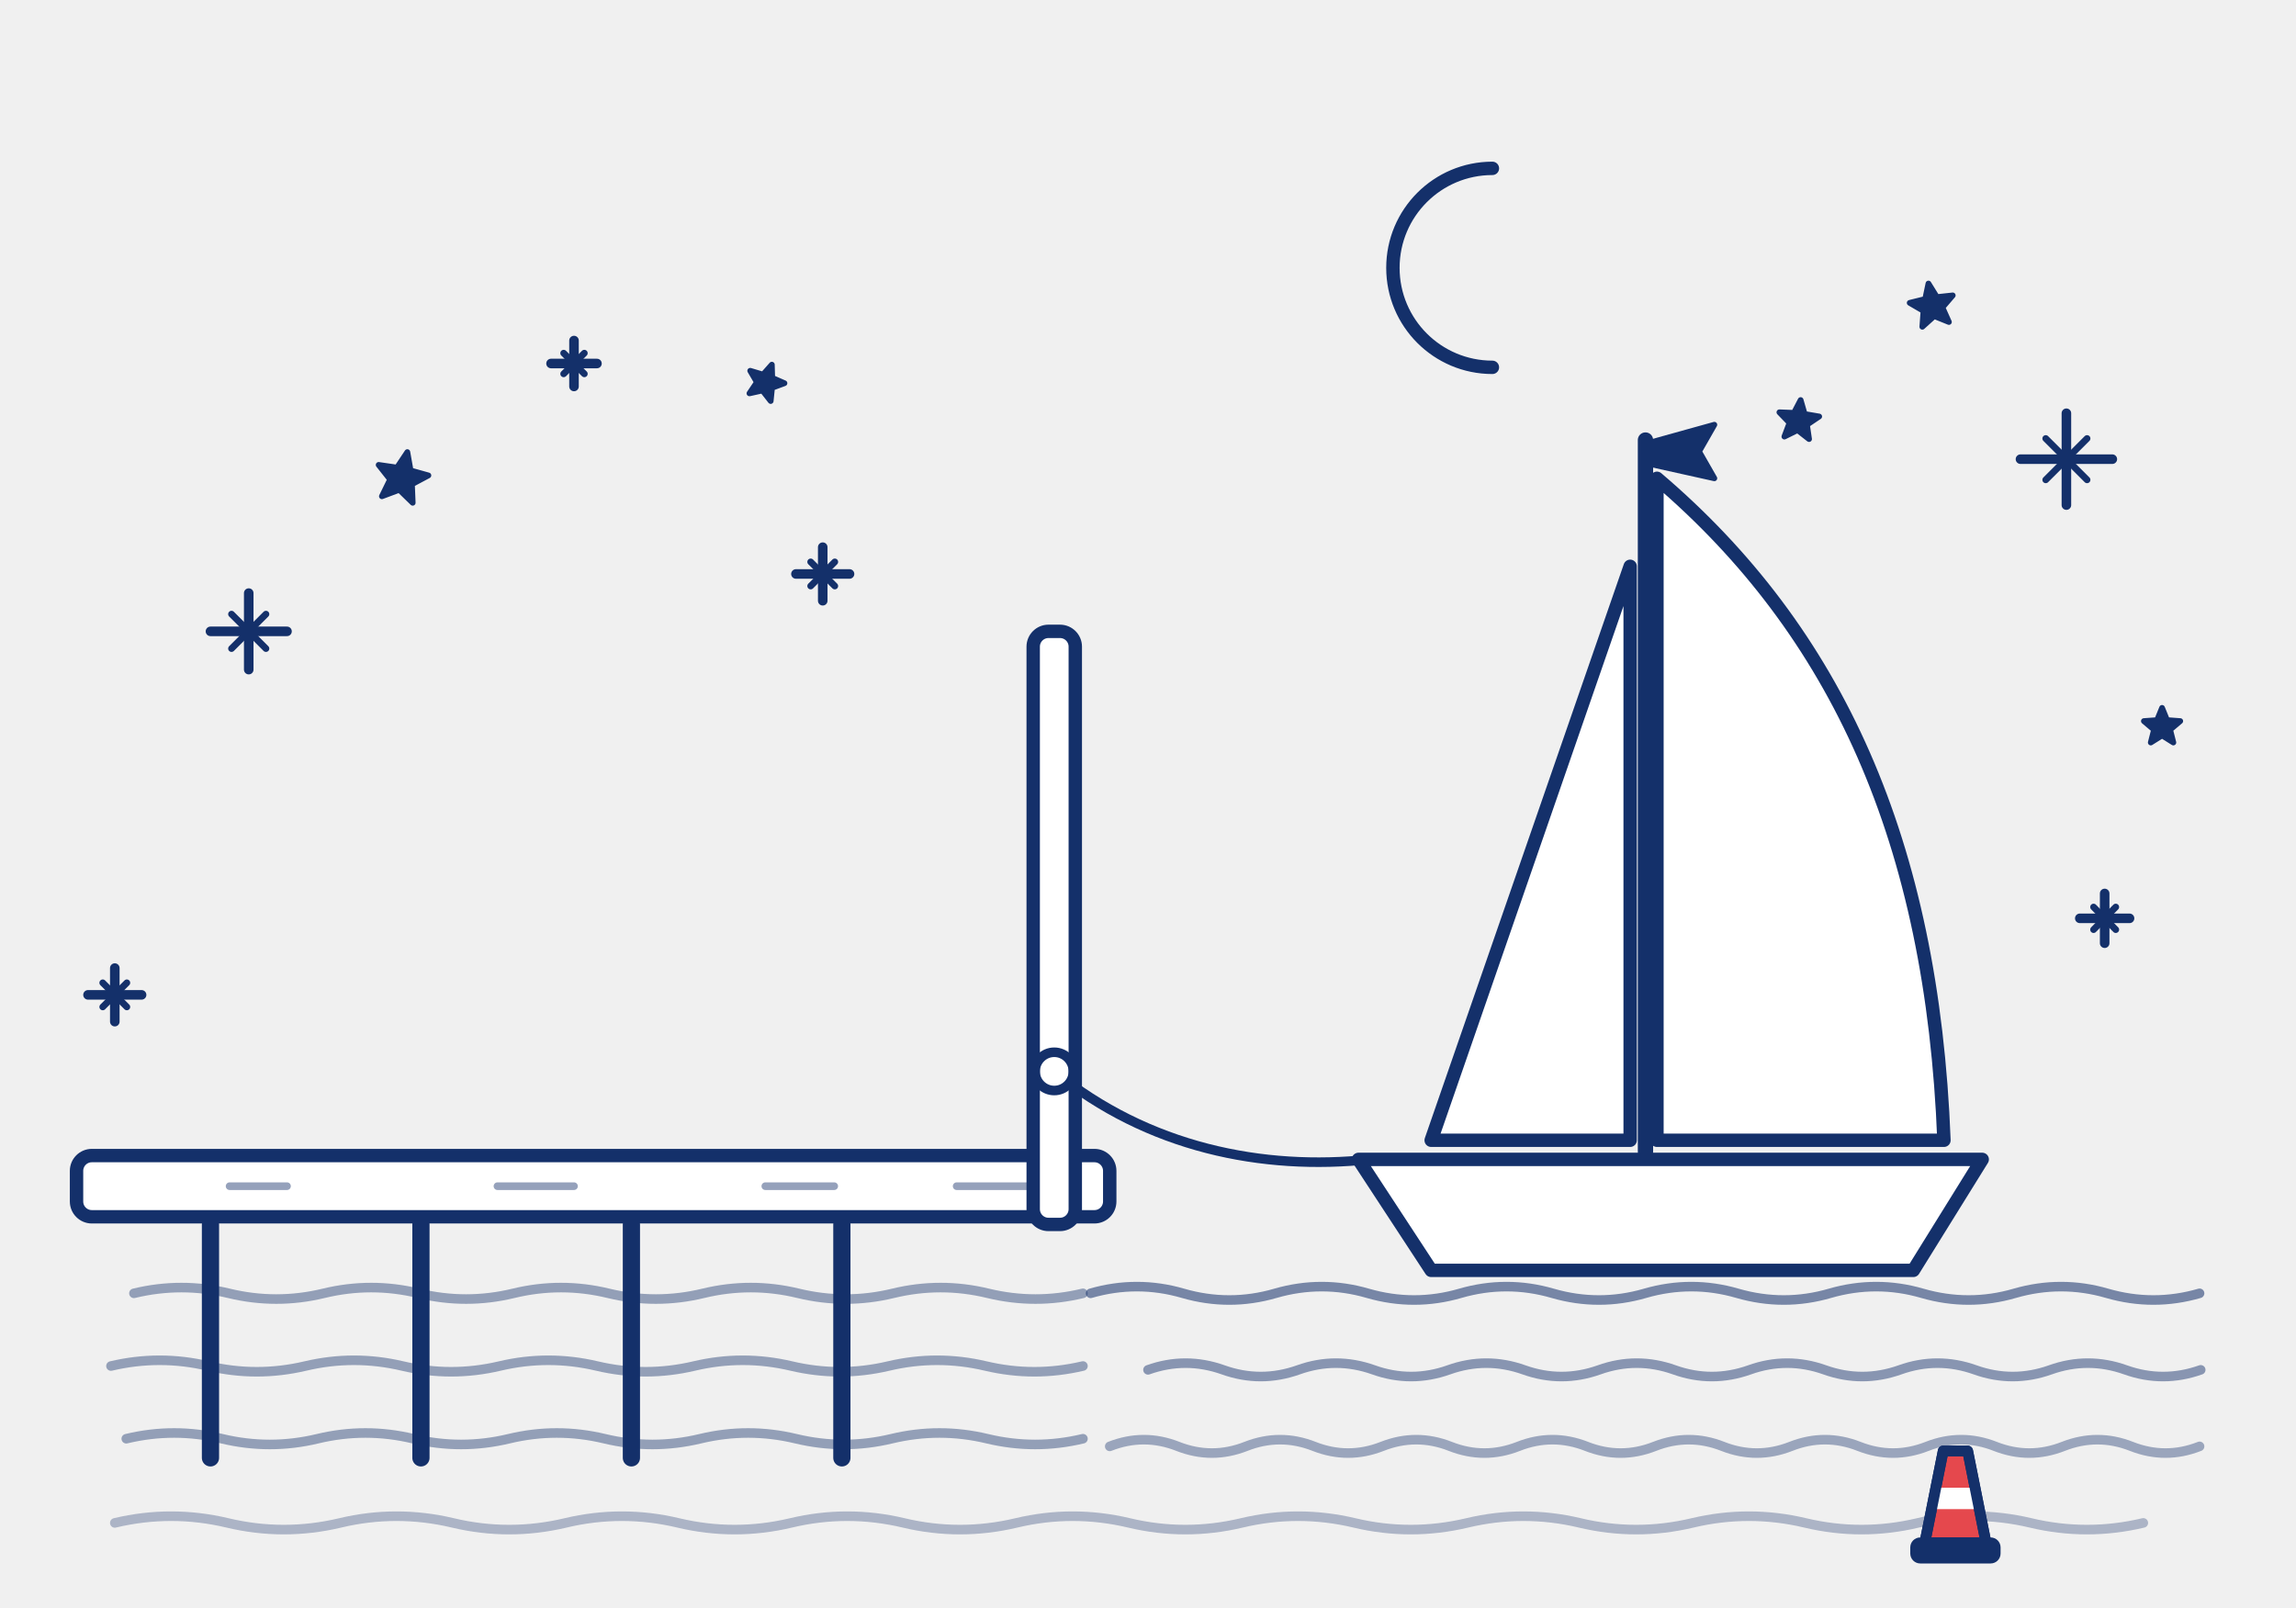
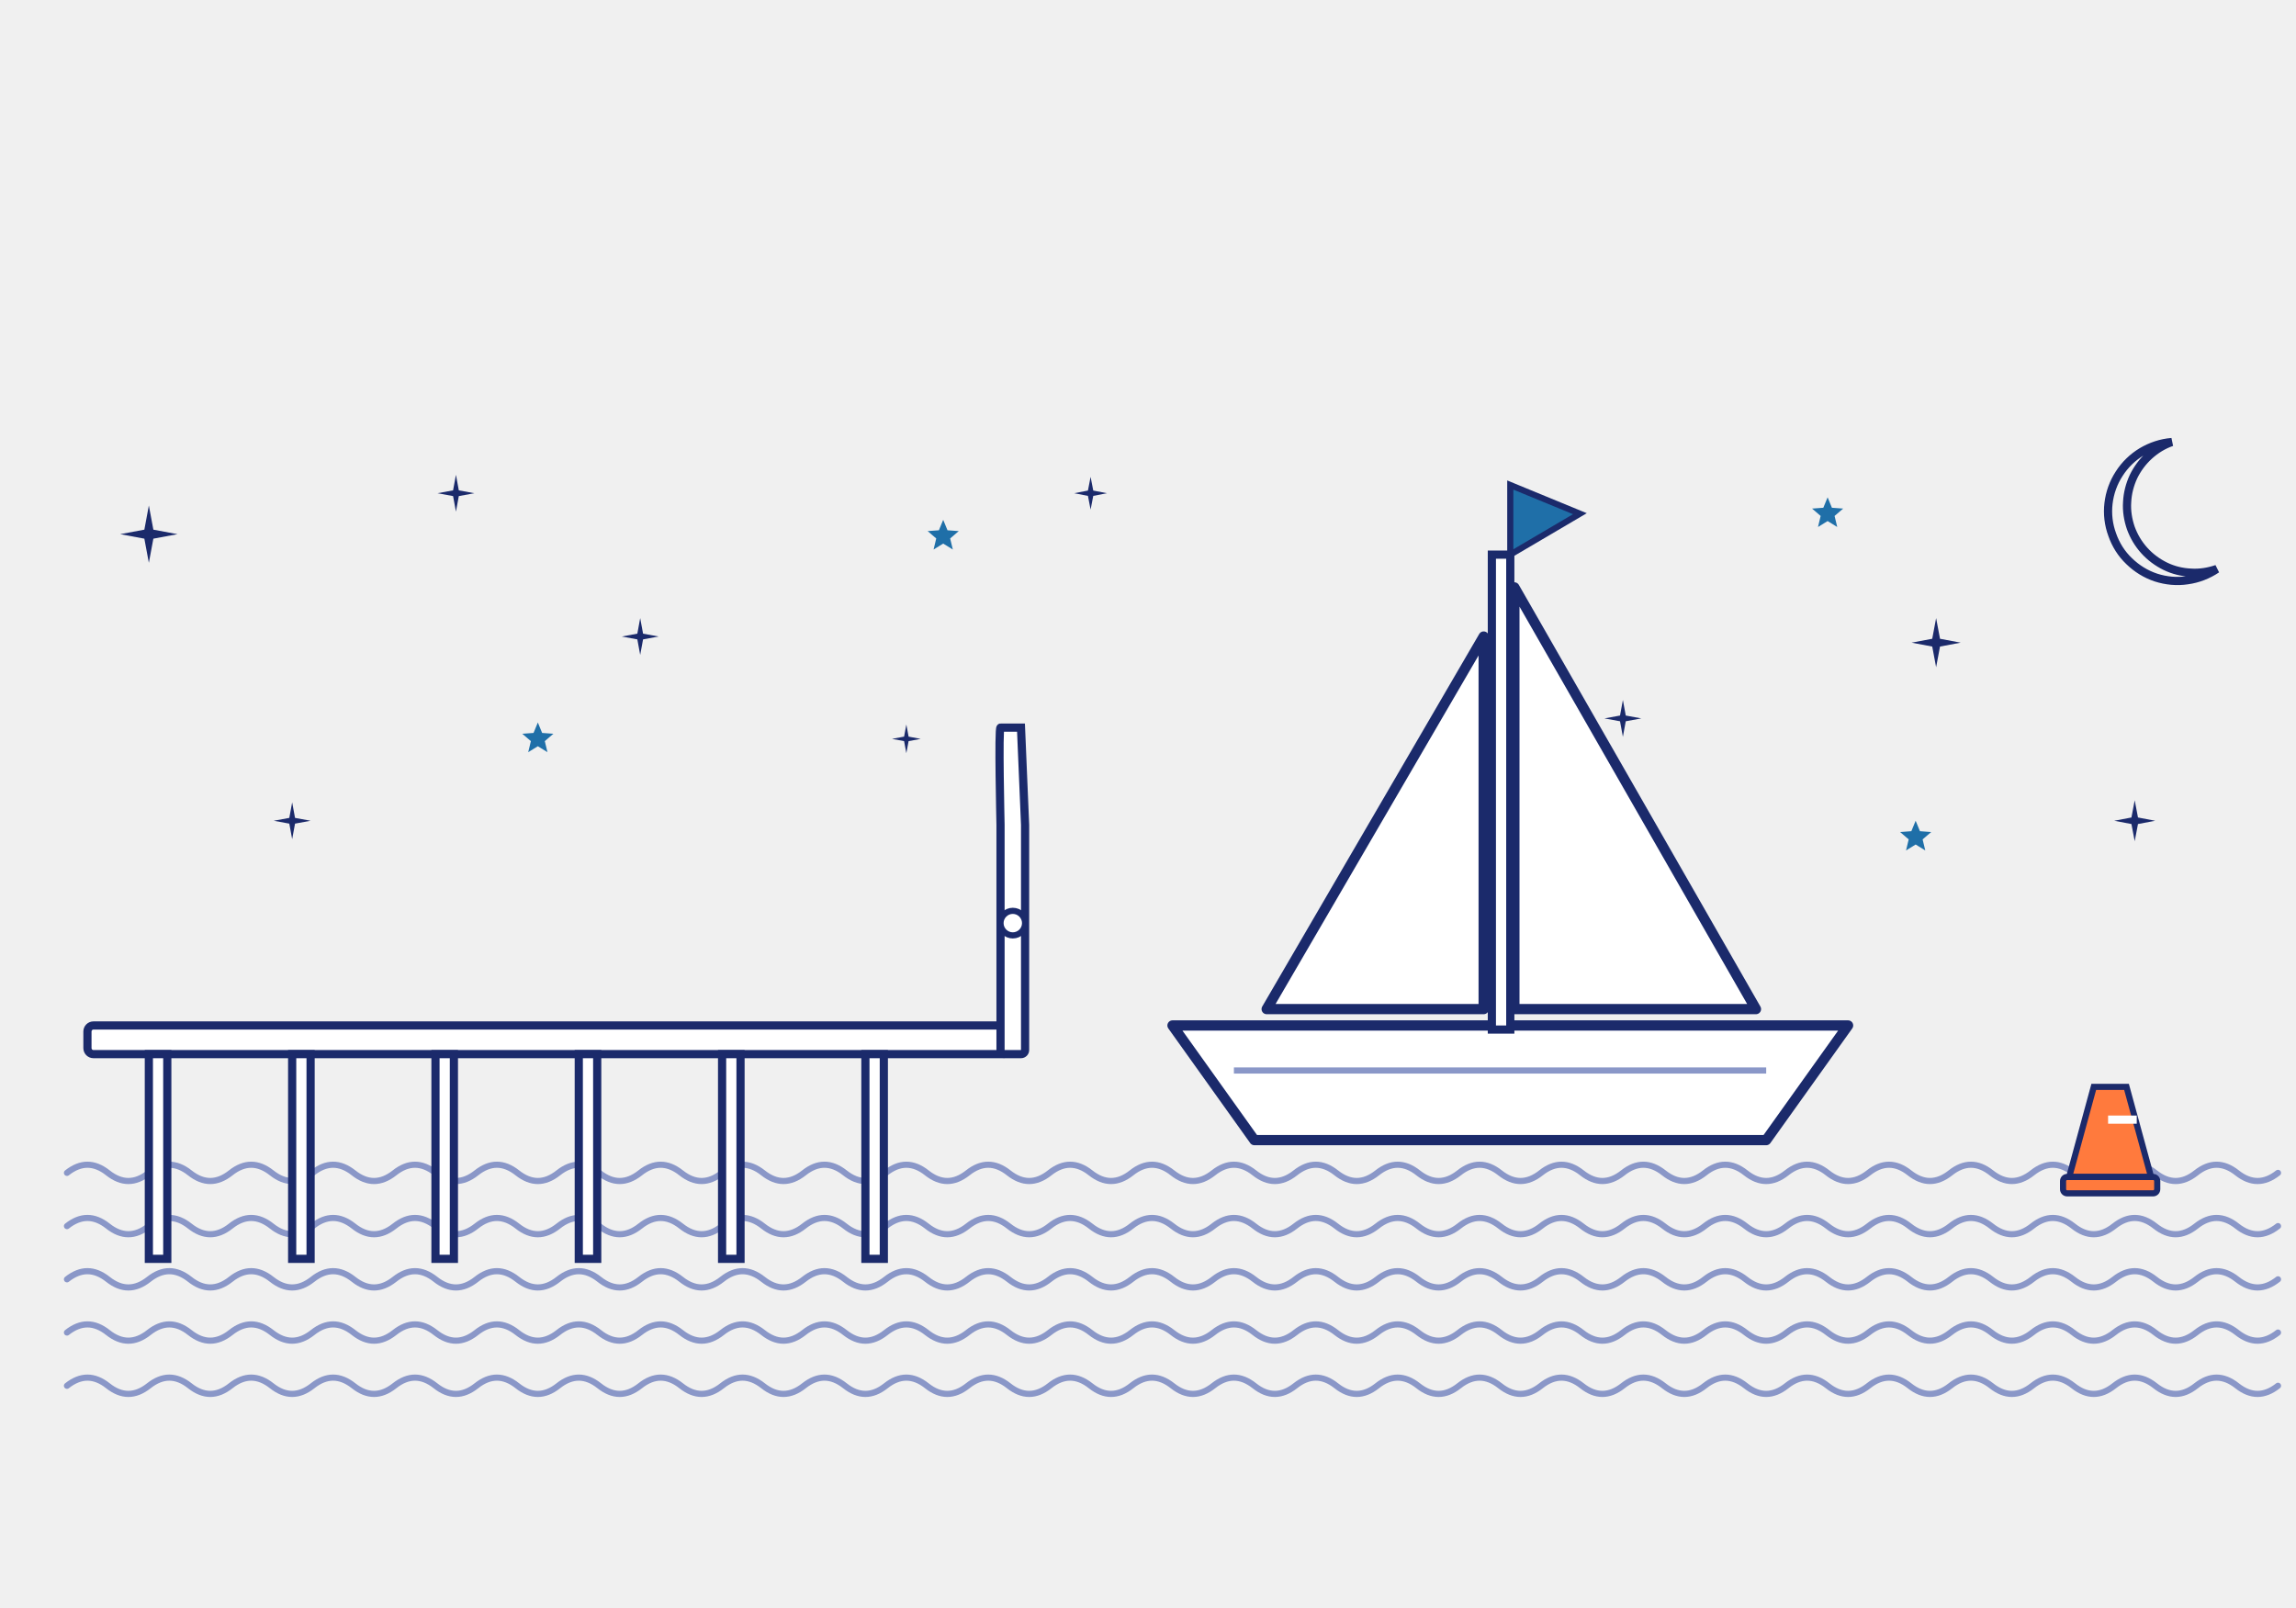
<svg xmlns="http://www.w3.org/2000/svg" viewBox="0 0 1200 840" width="1200" height="840" aria-hidden="true">
-   <g fill="none" stroke="#14306A" stroke-width="7" stroke-linecap="round" stroke-linejoin="round">
-     <path data-moon="1" transform="translate(640 -10)" d="M140 98 A52 52 0 1 0 140 202 A41 41 0 1 1 140 98 Z" fill="#fff" />
-     <path d="M570.0 676.0 q24.2 -7 48.3 0 q24.2 7 48.3 0 q24.2 -7 48.3 0 q24.2 7 48.3 0 q24.2 -7 48.3 0 q24.2 7 48.3 0 q24.2 -7 48.3 0 q24.2 7 48.3 0 q24.2 -7 48.3 0 q24.2 7 48.3 0 q24.2 -7 48.3 0 q24.2 7 48.3 0" stroke-width="5" stroke-opacity="0.55" />
-     <path d="M600.0 716.0 q19.6 -7 39.3 0 q19.6 7 39.3 0 q19.6 -7 39.3 0 q19.6 7 39.3 0 q19.6 -7 39.3 0 q19.6 7 39.3 0 q19.6 -7 39.3 0 q19.6 7 39.3 0 q19.6 -7 39.3 0 q19.6 7 39.3 0 q19.6 -7 39.3 0 q19.6 7 39.3 0 q19.6 -7 39.3 0 q19.6 7 39.3 0" stroke-width="5" stroke-opacity="0.47" />
-     <path d="M580.0 756.0 q17.8 -7 35.6 0 q17.8 7 35.6 0 q17.8 -7 35.6 0 q17.8 7 35.6 0 q17.8 -7 35.6 0 q17.8 7 35.6 0 q17.8 -7 35.6 0 q17.8 7 35.6 0 q17.8 -7 35.6 0 q17.8 7 35.6 0 q17.8 -7 35.6 0 q17.8 7 35.6 0 q17.8 -7 35.6 0 q17.8 7 35.6 0 q17.8 -7 35.6 0 q17.8 7 35.6 0" stroke-width="5" stroke-opacity="0.39" />
-     <path d="M60.0 796.0 q29.4 -7 58.9 0 q29.4 7 58.9 0 q29.4 -7 58.9 0 q29.4 7 58.9 0 q29.4 -7 58.9 0 q29.4 7 58.9 0 q29.4 -7 58.9 0 q29.4 7 58.9 0 q29.4 -7 58.9 0 q29.4 7 58.9 0 q29.4 -7 58.9 0 q29.4 7 58.9 0 q29.4 -7 58.9 0 q29.4 7 58.9 0 q29.4 -7 58.9 0 q29.4 7 58.9 0 q29.4 -7 58.9 0 q29.4 7 58.9 0" stroke-width="5" stroke-opacity="0.31" />
-     <path d="M70.0 676.0 q24.8 -6 49.6 0 q24.8 6 49.6 0 q24.8 -6 49.6 0 q24.8 6 49.6 0 q24.8 -6 49.6 0 q24.8 6 49.6 0 q24.8 -6 49.6 0 q24.8 6 49.6 0 q24.8 -6 49.6 0 q24.8 6 49.6 0" stroke-width="5" stroke-opacity="0.42" />
-     <path d="M58.0 714.0 q25.4 -6 50.8 0 q25.4 6 50.8 0 q25.4 -6 50.8 0 q25.4 6 50.8 0 q25.4 -6 50.8 0 q25.4 6 50.8 0 q25.4 -6 50.8 0 q25.4 6 50.8 0 q25.4 -6 50.8 0 q25.4 6 50.8 0" stroke-width="5" stroke-opacity="0.42" />
-     <path d="M66.0 752.0 q25.0 -6 50.0 0 q25.0 6 50.0 0 q25.0 -6 50.0 0 q25.0 6 50.0 0 q25.0 -6 50.0 0 q25.0 6 50.0 0 q25.0 -6 50.0 0 q25.0 6 50.0 0 q25.0 -6 50.0 0 q25.0 6 50.0 0" stroke-width="5" stroke-opacity="0.42" />
-     <g id="boat">
-       <path d="M860 230 V602" stroke-width="8" />
-       <path d="M866 250 C960 330 1010 440 1016 596 H866 Z" fill="#fff" />
-       <path d="M852 296 L748 596 H852 Z" fill="#fff" />
-       <path d="M710 606 H1036 L1000 664 H748 Z" fill="#fff" />
-       <path d="M860 232 l36 -10 l-8 14 l8 14 l-36 -8" fill="#14306A" stroke-width="3" />
-     </g>
-     <path d="M551 560 C 600 600 660 612 716 606" stroke-width="5" />
-     <g id="pier">
-       <path d="M110 640 V762" stroke-width="9" />
-       <path d="M220 640 V762" stroke-width="9" />
-       <path d="M330 640 V762" stroke-width="9" />
-       <path d="M440 640 V762" stroke-width="9" />
-       <rect x="40" y="604" width="540" height="32" rx="8" fill="#fff" />
-       <path d="M120 620 H150 M260 620 H300 M400 620 H436 M500 620 H540" stroke-width="4" stroke-opacity="0.45" />
-       <rect x="540" y="330" width="22" height="310" rx="8" fill="#fff" />
-       <circle cx="551" cy="560" r="10" stroke-width="5" />
-     </g>
-     <g stroke-width="5">
-       <path d="M130 310 V350 M110 330 H150" />
-       <path d="M121.0 321.0 L139.0 339.0 M139.0 321.0 L121.0 339.0" stroke-width="3.5" />
-       <path d="M1080 216 V264 M1056 240 H1104" />
-       <path d="M1069.2 229.2 L1090.8 250.8 M1090.8 229.2 L1069.2 250.8" stroke-width="3.5" />
-       <path d="M1100 467 V493 M1087 480 H1113" />
-       <path d="M1094.2 474.1 L1105.8 485.9 M1105.8 474.1 L1094.2 485.9" stroke-width="3.5" />
-       <path d="M300 178 V202 M288 190 H312" />
-       <path d="M294.6 184.6 L305.4 195.4 M305.4 184.6 L294.6 195.4" stroke-width="3.5" />
-       <path d="M430 286 V314 M416 300 H444" />
-       <path d="M423.7 293.7 L436.3 306.3 M436.3 293.7 L423.7 306.3" stroke-width="3.5" />
-       <path d="M60 506 V534 M46 520 H74" />
-       <path d="M53.7 513.7 L66.3 526.3 M66.3 513.7 L53.7 526.3" stroke-width="3.5" />
+   <g transform="translate(13.6 215) scale(1.07)">
+     <g fill="none">
+       <path data-moon="" d="M1048.1 15C1042.9 15.4 1037.9 17.1 1033.5 19.7C1029 22.4 1025.2 26.1 1022.4 30.5C1019.6 34.8 1017.8 39.8 1017.2 45C1016.6 50.1 1017.2 55.3 1019 60.2C1020.7 65.1 1023.5 69.6 1027.3 73.2C1031 76.8 1035.5 79.6 1040.4 81.2C1045.4 82.8 1050.6 83.3 1055.8 82.5C1060.9 81.8 1065.8 79.9 1070.1 77C1066 78.4 1061.7 79.1 1057.4 78.8C1053.1 78.6 1048.9 77.6 1045 75.7C1041.1 73.8 1037.6 71.2 1034.7 68C1031.8 64.8 1029.6 61.1 1028.1 57C1026.7 52.9 1026 48.6 1026.3 44.3C1026.5 40 1027.6 35.8 1029.4 31.9C1031.3 28 1033.9 24.5 1037.1 21.6C1040.3 18.7 1044 16.4 1048.1 15Z" stroke="#1B2A6B" stroke-width="4" />
+       <path d="M60 46L62.2 57.8L74 60L62.2 62.2L60 74L57.8 62.2L46 60L57.8 57.8Z" fill="#1B2A6B" />
+       <path d="M210 31L211.4 38.6L219 40L211.4 41.4L210 49L208.6 41.4L201 40L208.6 38.6Z" fill="#1B2A6B" />
+       <path d="M300 101L301.4 108.6L309 110L301.4 111.4L300 119L298.6 111.4L291 110L298.6 108.6Z" fill="#1B2A6B" />
+       <path d="M520 32L521.3 38.7L528 40L521.3 41.3L520 48L518.7 41.3L512 40L518.7 38.7Z" fill="#1B2A6B" />
+       <path d="M780 141L781.4 148.6L789 150L781.4 151.4L780 159L778.6 151.4L771 150L778.6 148.6Z" fill="#1B2A6B" />
+       <path d="M933 101L934.9 111.1L945 113L934.9 114.9L933 125L931.1 114.9L921 113L931.1 111.1Z" fill="#1B2A6B" />
+       <path d="M1030 190L1031.6 198.4L1040 200L1031.6 201.6L1030 210L1028.4 201.6L1020 200L1028.4 198.4Z" fill="#1B2A6B" />
+       <path d="M130 191L131.4 198.6L139 200L131.4 201.4L130 209L128.6 201.4L121 200L128.6 198.6Z" fill="#1B2A6B" />
+       <path d="M430 153L431.1 158.9L437 160L431.1 161.1L430 167L428.9 161.1L423 160L428.9 158.9Z" fill="#1B2A6B" />
+       <path d="M250.0 152.0L252.1 157.1L257.6 157.5L253.4 161.1L254.7 166.5L250.0 163.6L245.3 166.5L246.6 161.1L242.4 157.5L247.9 157.1Z" fill="#1F6FA8" />
+       <path d="M880.0 42.0L882.1 47.1L887.6 47.5L883.4 51.1L884.7 56.5L880.0 53.6L875.3 56.5L876.6 51.1L872.4 47.5L877.9 47.1Z" fill="#1F6FA8" />
+       <path d="M923.0 200.0L925.1 205.1L930.6 205.5L926.4 209.1L927.7 214.5L923.0 211.6L918.3 214.5L919.6 209.1L915.4 205.5L920.9 205.1Z" fill="#1F6FA8" />
+       <path d="M448.0 53.0L450.1 58.1L455.6 58.5L451.4 62.1L452.7 67.5L448.0 64.6L443.3 67.5L444.6 62.1L440.4 58.5L445.9 58.1Z" fill="#1F6FA8" />
+       <path d="M20 372C26.7 366.7 33.3 366.7 40 372C46.7 377.3 53.3 377.3 60 372C66.7 366.7 73.3 366.7 80 372C86.7 377.3 93.3 377.3 100 372C106.7 366.7 113.3 366.7 120 372C126.7 377.3 133.3 377.3 140 372C146.7 366.7 153.3 366.7 160 372C166.7 377.3 173.3 377.3 180 372C186.7 366.7 193.3 366.7 200 372C206.7 377.3 213.3 377.3 220 372C226.7 366.7 233.3 366.7 240 372C246.7 377.3 253.3 377.3 260 372C266.7 366.7 273.3 366.7 280 372C286.7 377.3 293.3 377.3 300 372C306.7 366.7 313.3 366.7 320 372C326.7 377.3 333.3 377.3 340 372C346.7 366.7 353.3 366.7 360 372C366.7 377.3 373.3 377.3 380 372C386.7 366.7 393.3 366.7 400 372C406.7 377.3 413.3 377.3 420 372C426.7 366.7 433.3 366.7 440 372C446.7 377.3 453.3 377.3 460 372C466.7 366.7 473.3 366.7 480 372C486.7 377.3 493.3 377.3 500 372C506.7 366.7 513.3 366.7 520 372C526.7 377.3 533.3 377.3 540 372C546.7 366.7 553.3 366.7 560 372C566.7 377.3 573.3 377.3 580 372C586.7 366.7 593.3 366.7 600 372C606.7 377.3 613.3 377.3 620 372C626.7 366.7 633.3 366.7 640 372C646.7 377.3 653.3 377.3 660 372C666.7 366.7 673.3 366.7 680 372C686.7 377.3 693.3 377.3 700 372C706.7 366.7 713.3 366.7 720 372C726.7 377.3 733.3 377.3 740 372C746.7 366.7 753.3 366.7 760 372C766.7 377.3 773.3 377.3 780 372C786.7 366.7 793.3 366.7 800 372C806.7 377.3 813.3 377.3 820 372C826.7 366.7 833.3 366.7 840 372C846.7 377.3 853.3 377.3 860 372C866.7 366.7 873.3 366.7 880 372C886.7 377.3 893.3 377.3 900 372C906.7 366.7 913.3 366.7 920 372C926.7 377.3 933.3 377.3 940 372C946.7 366.7 953.3 366.7 960 372C966.7 377.3 973.3 377.3 980 372C986.7 366.7 993.3 366.7 1000 372C1006.7 377.3 1013.3 377.3 1020 372C1026.7 366.7 1033.3 366.7 1040 372C1046.7 377.3 1053.3 377.3 1060 372C1066.7 366.7 1073.3 366.7 1080 372C1086.7 377.3 1093.3 377.3 1100 372" stroke="#8A97C8" stroke-width="3" stroke-linecap="round" />
+       <path d="M20 398C26.7 392.7 33.3 392.7 40 398C46.7 403.3 53.3 403.3 60 398C66.7 392.7 73.3 392.7 80 398C86.7 403.3 93.3 403.3 100 398C106.7 392.7 113.3 392.7 120 398C126.7 403.3 133.3 403.3 140 398C146.7 392.7 153.3 392.7 160 398C166.7 403.3 173.3 403.3 180 398C186.7 392.7 193.3 392.7 200 398C206.7 403.3 213.3 403.3 220 398C226.7 392.7 233.3 392.7 240 398C246.7 403.3 253.3 403.3 260 398C266.7 392.7 273.3 392.7 280 398C286.7 403.3 293.3 403.3 300 398C306.7 392.7 313.3 392.7 320 398C326.7 403.3 333.3 403.3 340 398C346.7 392.7 353.3 392.7 360 398C366.7 403.3 373.3 403.3 380 398C386.7 392.7 393.3 392.7 400 398C406.7 403.3 413.3 403.3 420 398C426.7 392.7 433.3 392.7 440 398C446.7 403.3 453.3 403.3 460 398C466.7 392.7 473.3 392.7 480 398C486.7 403.3 493.3 403.3 500 398C506.7 392.7 513.3 392.7 520 398C526.7 403.3 533.3 403.3 540 398C546.7 392.7 553.3 392.7 560 398C566.7 403.3 573.3 403.3 580 398C586.7 392.7 593.3 392.7 600 398C606.7 403.3 613.3 403.3 620 398C626.7 392.7 633.3 392.7 640 398C646.7 403.3 653.3 403.3 660 398C666.7 392.7 673.3 392.7 680 398C686.7 403.3 693.3 403.3 700 398C706.7 392.7 713.3 392.7 720 398C726.7 403.3 733.3 403.3 740 398C746.7 392.7 753.3 392.7 760 398C766.7 403.3 773.3 403.3 780 398C786.7 392.7 793.3 392.7 800 398C806.7 403.3 813.3 403.3 820 398C826.7 392.7 833.3 392.7 840 398C846.7 403.3 853.3 403.3 860 398C866.7 392.7 873.3 392.7 880 398C886.7 403.3 893.3 403.3 900 398C906.7 392.7 913.3 392.7 920 398C926.7 403.3 933.3 403.3 940 398C946.7 392.7 953.3 392.7 960 398C966.7 403.3 973.3 403.3 980 398C986.7 392.7 993.3 392.7 1000 398C1006.7 403.3 1013.3 403.3 1020 398C1026.7 392.7 1033.3 392.7 1040 398C1046.7 403.3 1053.3 403.3 1060 398C1066.7 392.7 1073.3 392.7 1080 398C1086.7 403.3 1093.3 403.3 1100 398" stroke="#8A97C8" stroke-width="3" stroke-linecap="round" />
+       <path d="M20 424C26.7 418.7 33.3 418.7 40 424C46.7 429.3 53.3 429.3 60 424C66.7 418.7 73.3 418.7 80 424C86.7 429.3 93.3 429.3 100 424C106.7 418.7 113.3 418.7 120 424C126.7 429.3 133.3 429.3 140 424C146.7 418.7 153.3 418.7 160 424C166.7 429.3 173.3 429.3 180 424C186.7 418.7 193.3 418.7 200 424C206.7 429.3 213.3 429.3 220 424C226.7 418.7 233.3 418.7 240 424C246.7 429.3 253.3 429.3 260 424C266.7 418.7 273.3 418.7 280 424C286.7 429.3 293.3 429.3 300 424C306.7 418.7 313.3 418.7 320 424C326.7 429.3 333.3 429.3 340 424C346.7 418.7 353.3 418.7 360 424C366.7 429.3 373.3 429.3 380 424C386.7 418.7 393.3 418.7 400 424C406.7 429.3 413.3 429.3 420 424C426.7 418.7 433.3 418.7 440 424C446.7 429.3 453.3 429.3 460 424C466.7 418.7 473.3 418.7 480 424C486.7 429.3 493.3 429.3 500 424C506.7 418.7 513.3 418.7 520 424C526.7 429.3 533.3 429.3 540 424C546.7 418.7 553.3 418.7 560 424C566.7 429.3 573.3 429.3 580 424C586.7 418.7 593.3 418.7 600 424C606.7 429.3 613.3 429.3 620 424C626.7 418.7 633.3 418.7 640 424C646.7 429.3 653.3 429.3 660 424C666.7 418.7 673.3 418.7 680 424C686.7 429.3 693.3 429.3 700 424C706.7 418.7 713.3 418.7 720 424C726.7 429.3 733.3 429.3 740 424C746.7 418.7 753.3 418.7 760 424C766.7 429.3 773.3 429.3 780 424C786.7 418.7 793.3 418.7 800 424C806.7 429.3 813.3 429.3 820 424C826.7 418.7 833.3 418.7 840 424C846.7 429.3 853.3 429.3 860 424C866.7 418.7 873.3 418.7 880 424C886.7 429.3 893.3 429.3 900 424C906.7 418.7 913.3 418.7 920 424C926.7 429.3 933.3 429.3 940 424C946.7 418.7 953.3 418.7 960 424C966.7 429.3 973.3 429.3 980 424C986.7 418.7 993.3 418.7 1000 424C1006.7 429.3 1013.3 429.3 1020 424C1026.7 418.7 1033.3 418.7 1040 424C1046.7 429.3 1053.3 429.3 1060 424C1066.7 418.7 1073.3 418.7 1080 424C1086.7 429.3 1093.3 429.3 1100 424" stroke="#8A97C8" stroke-width="3" stroke-linecap="round" />
+       <path d="M20 450C26.7 444.7 33.3 444.7 40 450C46.7 455.3 53.3 455.3 60 450C66.7 444.7 73.3 444.7 80 450C86.7 455.3 93.3 455.3 100 450C106.7 444.7 113.3 444.7 120 450C126.7 455.3 133.3 455.3 140 450C146.7 444.7 153.3 444.7 160 450C166.7 455.3 173.3 455.3 180 450C186.7 444.7 193.3 444.7 200 450C206.7 455.3 213.3 455.3 220 450C226.7 444.7 233.3 444.7 240 450C246.7 455.3 253.3 455.3 260 450C266.7 444.7 273.3 444.7 280 450C286.7 455.3 293.3 455.3 300 450C306.7 444.7 313.3 444.7 320 450C326.7 455.3 333.3 455.3 340 450C346.7 444.7 353.3 444.7 360 450C366.7 455.3 373.3 455.3 380 450C386.7 444.7 393.3 444.7 400 450C406.7 455.3 413.3 455.3 420 450C426.7 444.7 433.3 444.7 440 450C446.7 455.3 453.3 455.3 460 450C466.7 444.7 473.3 444.7 480 450C486.7 455.3 493.3 455.3 500 450C506.7 444.7 513.3 444.7 520 450C526.7 455.3 533.3 455.3 540 450C546.7 444.7 553.3 444.7 560 450C566.7 455.3 573.3 455.3 580 450C586.7 444.7 593.3 444.7 600 450C606.7 455.3 613.3 455.3 620 450C626.7 444.7 633.3 444.7 640 450C646.7 455.3 653.3 455.3 660 450C666.7 444.7 673.3 444.7 680 450C686.7 455.3 693.3 455.3 700 450C706.7 444.7 713.3 444.7 720 450C726.7 455.3 733.3 455.3 740 450C746.7 444.7 753.3 444.7 760 450C766.7 455.3 773.3 455.3 780 450C786.7 444.7 793.3 444.7 800 450C806.7 455.3 813.3 455.3 820 450C826.7 444.7 833.3 444.7 840 450C846.7 455.3 853.3 455.3 860 450C866.7 444.7 873.3 444.7 880 450C886.7 455.3 893.3 455.3 900 450C906.7 444.7 913.3 444.7 920 450C926.7 455.3 933.3 455.3 940 450C946.7 444.7 953.3 444.7 960 450C966.7 455.3 973.3 455.3 980 450C986.7 444.7 993.3 444.7 1000 450C1006.7 455.3 1013.3 455.3 1020 450C1026.7 444.7 1033.3 444.7 1040 450C1046.7 455.3 1053.3 455.3 1060 450C1066.7 444.7 1073.3 444.7 1080 450C1086.7 455.3 1093.3 455.3 1100 450" stroke="#8A97C8" stroke-width="3" stroke-linecap="round" />
+       <path d="M20 476C26.7 470.7 33.3 470.7 40 476C46.7 481.3 53.3 481.3 60 476C66.7 470.7 73.3 470.7 80 476C86.7 481.3 93.3 481.3 100 476C106.7 470.7 113.3 470.7 120 476C126.7 481.3 133.3 481.3 140 476C146.7 470.7 153.3 470.7 160 476C166.7 481.3 173.3 481.3 180 476C186.7 470.7 193.3 470.7 200 476C206.7 481.3 213.3 481.3 220 476C226.7 470.7 233.3 470.7 240 476C246.7 481.3 253.3 481.3 260 476C266.7 470.7 273.3 470.7 280 476C286.7 481.3 293.3 481.3 300 476C306.7 470.7 313.3 470.7 320 476C326.7 481.3 333.3 481.3 340 476C346.7 470.7 353.3 470.7 360 476C366.7 481.3 373.3 481.3 380 476C386.7 470.7 393.3 470.7 400 476C406.7 481.3 413.3 481.3 420 476C426.7 470.7 433.3 470.7 440 476C446.7 481.3 453.3 481.3 460 476C466.7 470.7 473.3 470.7 480 476C486.7 481.3 493.3 481.3 500 476C506.7 470.7 513.3 470.7 520 476C526.7 481.3 533.3 481.3 540 476C546.7 470.7 553.3 470.7 560 476C566.7 481.3 573.3 481.3 580 476C586.7 470.7 593.3 470.7 600 476C606.7 481.3 613.3 481.3 620 476C626.7 470.7 633.3 470.7 640 476C646.7 481.3 653.3 481.3 660 476C666.7 470.7 673.3 470.7 680 476C686.7 481.3 693.3 481.3 700 476C706.7 470.7 713.3 470.7 720 476C726.7 481.3 733.3 481.3 740 476C746.7 470.7 753.3 470.7 760 476C766.7 481.3 773.3 481.3 780 476C786.7 470.7 793.3 470.7 800 476C806.7 481.3 813.3 481.3 820 476C826.7 470.7 833.3 470.7 840 476C846.7 481.3 853.3 481.3 860 476C866.7 470.7 873.3 470.7 880 476C886.7 481.3 893.3 481.3 900 476C906.7 470.7 913.3 470.7 920 476C926.7 481.3 933.3 481.3 940 476C946.7 470.7 953.3 470.7 960 476C966.7 481.3 973.3 481.3 980 476C986.7 470.7 993.3 470.7 1000 476C1006.7 481.3 1013.3 481.3 1020 476C1026.7 470.7 1033.3 470.7 1040 476C1046.7 481.3 1053.3 481.3 1060 476C1066.7 470.7 1073.3 470.7 1080 476C1086.7 481.3 1093.3 481.3 1100 476" stroke="#8A97C8" stroke-width="3" stroke-linecap="round" />
+       <path d="M477 300H33C31.3 300 30 301.3 30 303V311C30 312.7 31.3 314 33 314H477C478.7 314 480 312.7 480 311V303C480 301.3 478.7 300 477 300Z" fill="white" stroke="#1B2A6B" stroke-width="4" />
+       <path d="M69 314H60V414H69V314Z" fill="white" stroke="#1B2A6B" stroke-width="4" />
+       <path d="M139 314H130V414H139V314Z" fill="white" stroke="#1B2A6B" stroke-width="4" />
+       <path d="M209 314H200V414H209V314Z" fill="white" stroke="#1B2A6B" stroke-width="4" />
+       <path d="M279 314H270V414H279V314Z" fill="white" stroke="#1B2A6B" stroke-width="4" />
+       <path d="M349 314H340V414H349V314Z" fill="white" stroke="#1B2A6B" stroke-width="4" />
+       <path d="M419 314H410V414H419V314Z" fill="white" stroke="#1B2A6B" stroke-width="4" />
+       <path d="M486 154.5H476C474.9 154.5 476 200.9 476 202V312C476 313.1 476.9 314 478 314H486C487.1 314 488 313.1 488 312V202L486 154.5Z" fill="white" stroke="#1B2A6B" stroke-width="4" />
+       <path d="M482 256C485.3 256 488 253.3 488 250C488 246.7 485.3 244 482 244C478.7 244 476 246.7 476 250C476 253.3 478.7 256 482 256Z" fill="white" stroke="#1B2A6B" stroke-width="3" />
+       <path d="M560 300H890L850 356H600L560 300Z" fill="white" stroke="#1B2A6B" stroke-width="5" stroke-linejoin="round" />
+       <path d="M590 322H850" stroke="#8A97C8" stroke-width="3" />
+       <path d="M725 70H716V302H725V70Z" fill="white" stroke="#1B2A6B" stroke-width="4" />
+       <path d="M727 86V292H845L727 86Z" fill="white" stroke="#1B2A6B" stroke-width="5" stroke-linejoin="round" />
+       <path d="M712 110V292H606L712 110Z" fill="white" stroke="#1B2A6B" stroke-width="5" stroke-linejoin="round" />
+       <path d="M725 70V36L759 50L725 70Z" fill="#1F6FA8" stroke="#1B2A6B" stroke-width="3" />
+       <path d="M1010 330H1026L1038 374H998L1010 330Z" fill="#FF7A3D" stroke="#1B2A6B" stroke-width="3" />
+       <path d="M1017 346H1031" stroke="white" stroke-width="4" />
+       <path d="M1039 374H997C995.9 374 995 374.9 995 376V380C995 381.1 995.9 382 997 382H1039C1040.1 382 1041 381.1 1041 380V376C1041 374.9 1040.1 374 1039 374Z" fill="#FF7A3D" stroke="#1B2A6B" stroke-width="3" />
    </g>
  </g>
-   <path d="M212.9 236.3 L214.6 245.9 L223.9 248.5 L215.3 253.1 L215.7 262.8 L208.7 256.0 L199.6 259.4 L203.9 250.6 L197.9 243.0 L207.5 244.4 Z" fill="#14306A" stroke="#14306A" stroke-width="3" stroke-linejoin="round" />
-   <path d="M1007.9 148.2 L1012.3 155.3 L1020.6 154.4 L1015.2 160.7 L1018.6 168.3 L1010.9 165.2 L1004.7 170.8 L1005.3 162.5 L998.1 158.3 L1006.2 156.3 Z" fill="#14306A" stroke="#14306A" stroke-width="3" stroke-linejoin="round" />
-   <path d="M941.1 209.1 L943.2 216.4 L950.8 217.7 L944.4 222.0 L945.5 229.5 L939.5 224.8 L932.6 228.2 L935.3 221.0 L930.0 215.5 L937.6 215.8 Z" fill="#14306A" stroke="#14306A" stroke-width="3" stroke-linejoin="round" />
-   <path d="M403.4 190.6 L403.6 197.5 L410.0 200.3 L403.5 202.7 L402.8 209.6 L398.5 204.1 L391.7 205.6 L395.6 199.8 L392.1 193.8 L398.8 195.8 Z" fill="#14306A" stroke="#14306A" stroke-width="3" stroke-linejoin="round" />
-   <path d="M1130.0 370.0 L1132.6 376.4 L1139.5 376.9 L1134.2 381.4 L1135.9 388.1 L1130.0 384.4 L1124.1 388.1 L1125.8 381.4 L1120.5 376.9 L1127.4 376.4 Z" fill="#14306A" stroke="#14306A" stroke-width="3" stroke-linejoin="round" />
-   <g data-cone="1" transform="translate(1001.2 758.4) scale(0.8) translate(-808 -646)" fill="none" stroke="#14306A" stroke-width="7" stroke-linecap="round" stroke-linejoin="round">
-     <rect x="808" y="706" width="52" height="10" rx="3" fill="#14306A" />
-     <path d="M814 706 L826 646 H842 L854 706 Z" fill="#E5484D" />
-     <path data-cone-band="1" d="M821.2 670 H846.8 L849.6 684 H818.4 Z" fill="#fff" stroke="none" />
-     <path d="M814 706 L826 646 H842 L854 706 Z" fill="none" />
-   </g>
</svg>
